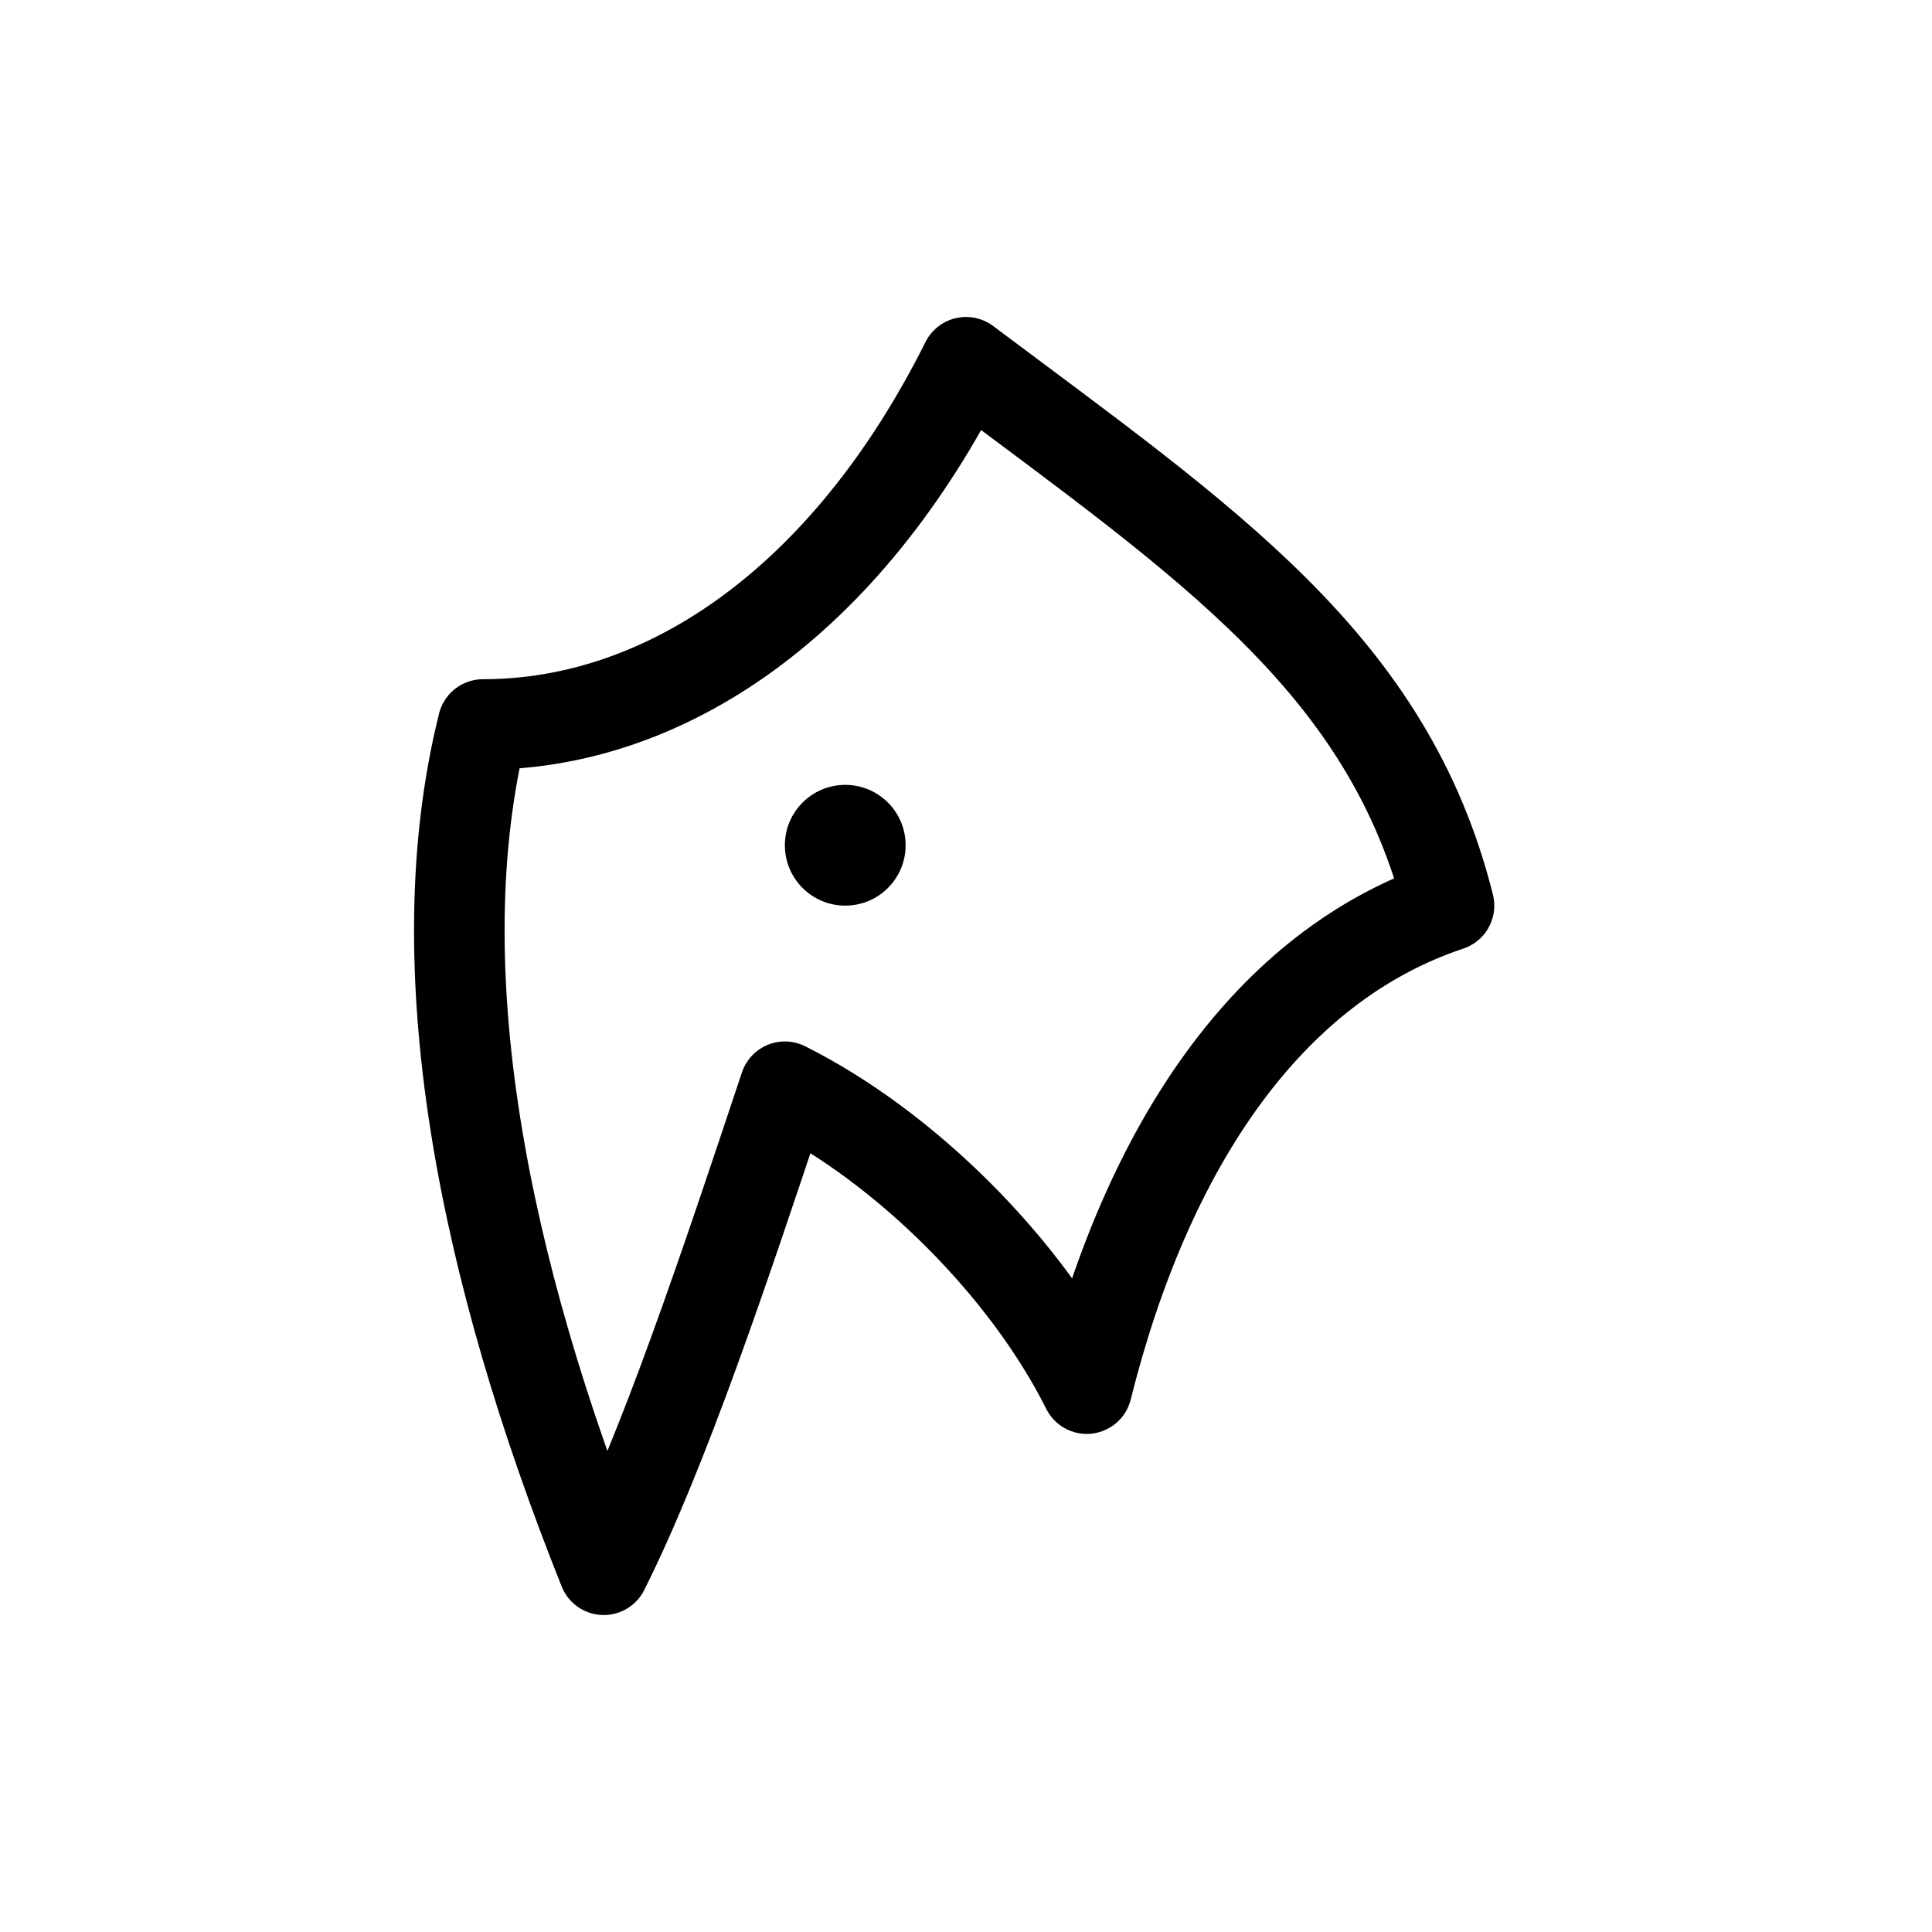
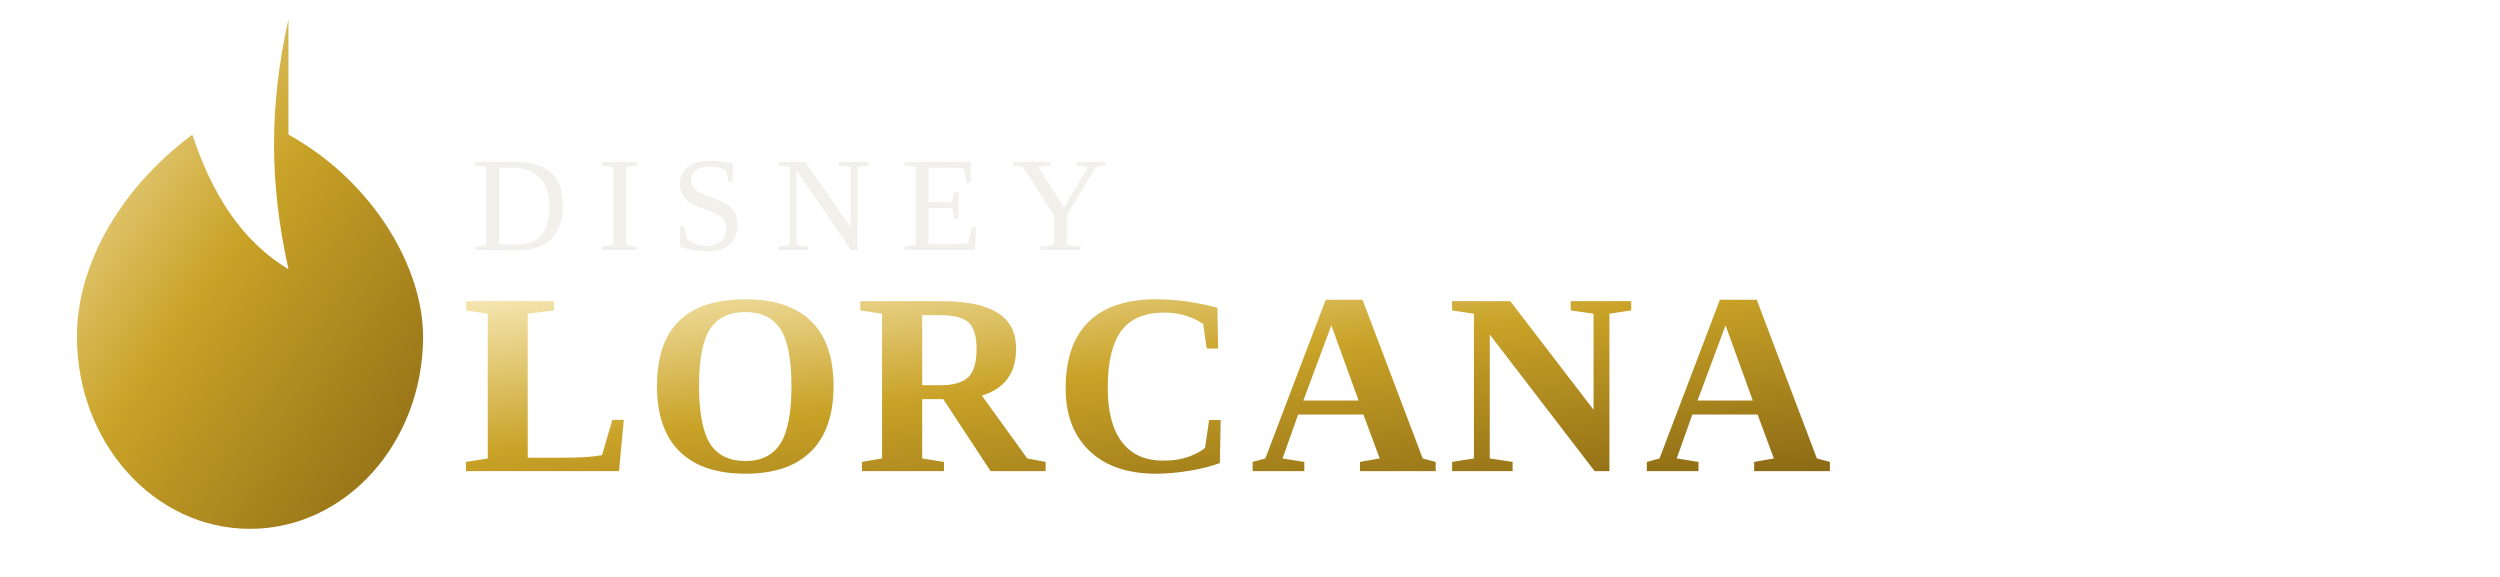
- <svg xmlns="http://www.w3.org/2000/svg" viewBox="0 0 64 64" fill="none" aria-hidden="true">
-   <path d="M32 12c8 6 14 10 16 18-6 2-10 8-12 16-2-4-6-8-10-10-2 6-4 12-6 16C16 42 14 32 16 24c6 0 12-4 16-12Z" stroke="currentColor" stroke-width="3" stroke-linejoin="round" />
-   <circle cx="28" cy="28" r="2" fill="currentColor" />
+ <svg xmlns="http://www.w3.org/2000/svg" viewBox="0 0 520 120" role="img" aria-label="Disney Lorcana">
+   <defs>
+     <linearGradient id="g" x1="0" y1="0" x2="1" y2="1">
+       <stop offset="0%" stop-color="#F6E7B2" />
+       <stop offset="45%" stop-color="#C9A227" />
+       <stop offset="100%" stop-color="#8B6914" />
+     </linearGradient>
+   </defs>
+   <path d="M42 18c18 10 28 28 28 42 0 22-16 40-36 40S-2 82-2 60c0-14 8-30 24-42 4 12 10 22 20 28-4-18-4-34 0-52z" fill="url(#g)" transform="translate(18 10)" />
+   <text x="98" y="52" fill="#F2F0EB" font-family="Georgia, 'Times New Roman', serif" font-size="28" letter-spacing="6">DISNEY</text>
+   <text x="96" y="98" fill="url(#g)" font-family="Georgia, 'Times New Roman', serif" font-size="54" font-weight="700" letter-spacing="2">LORCANA</text>
</svg>
